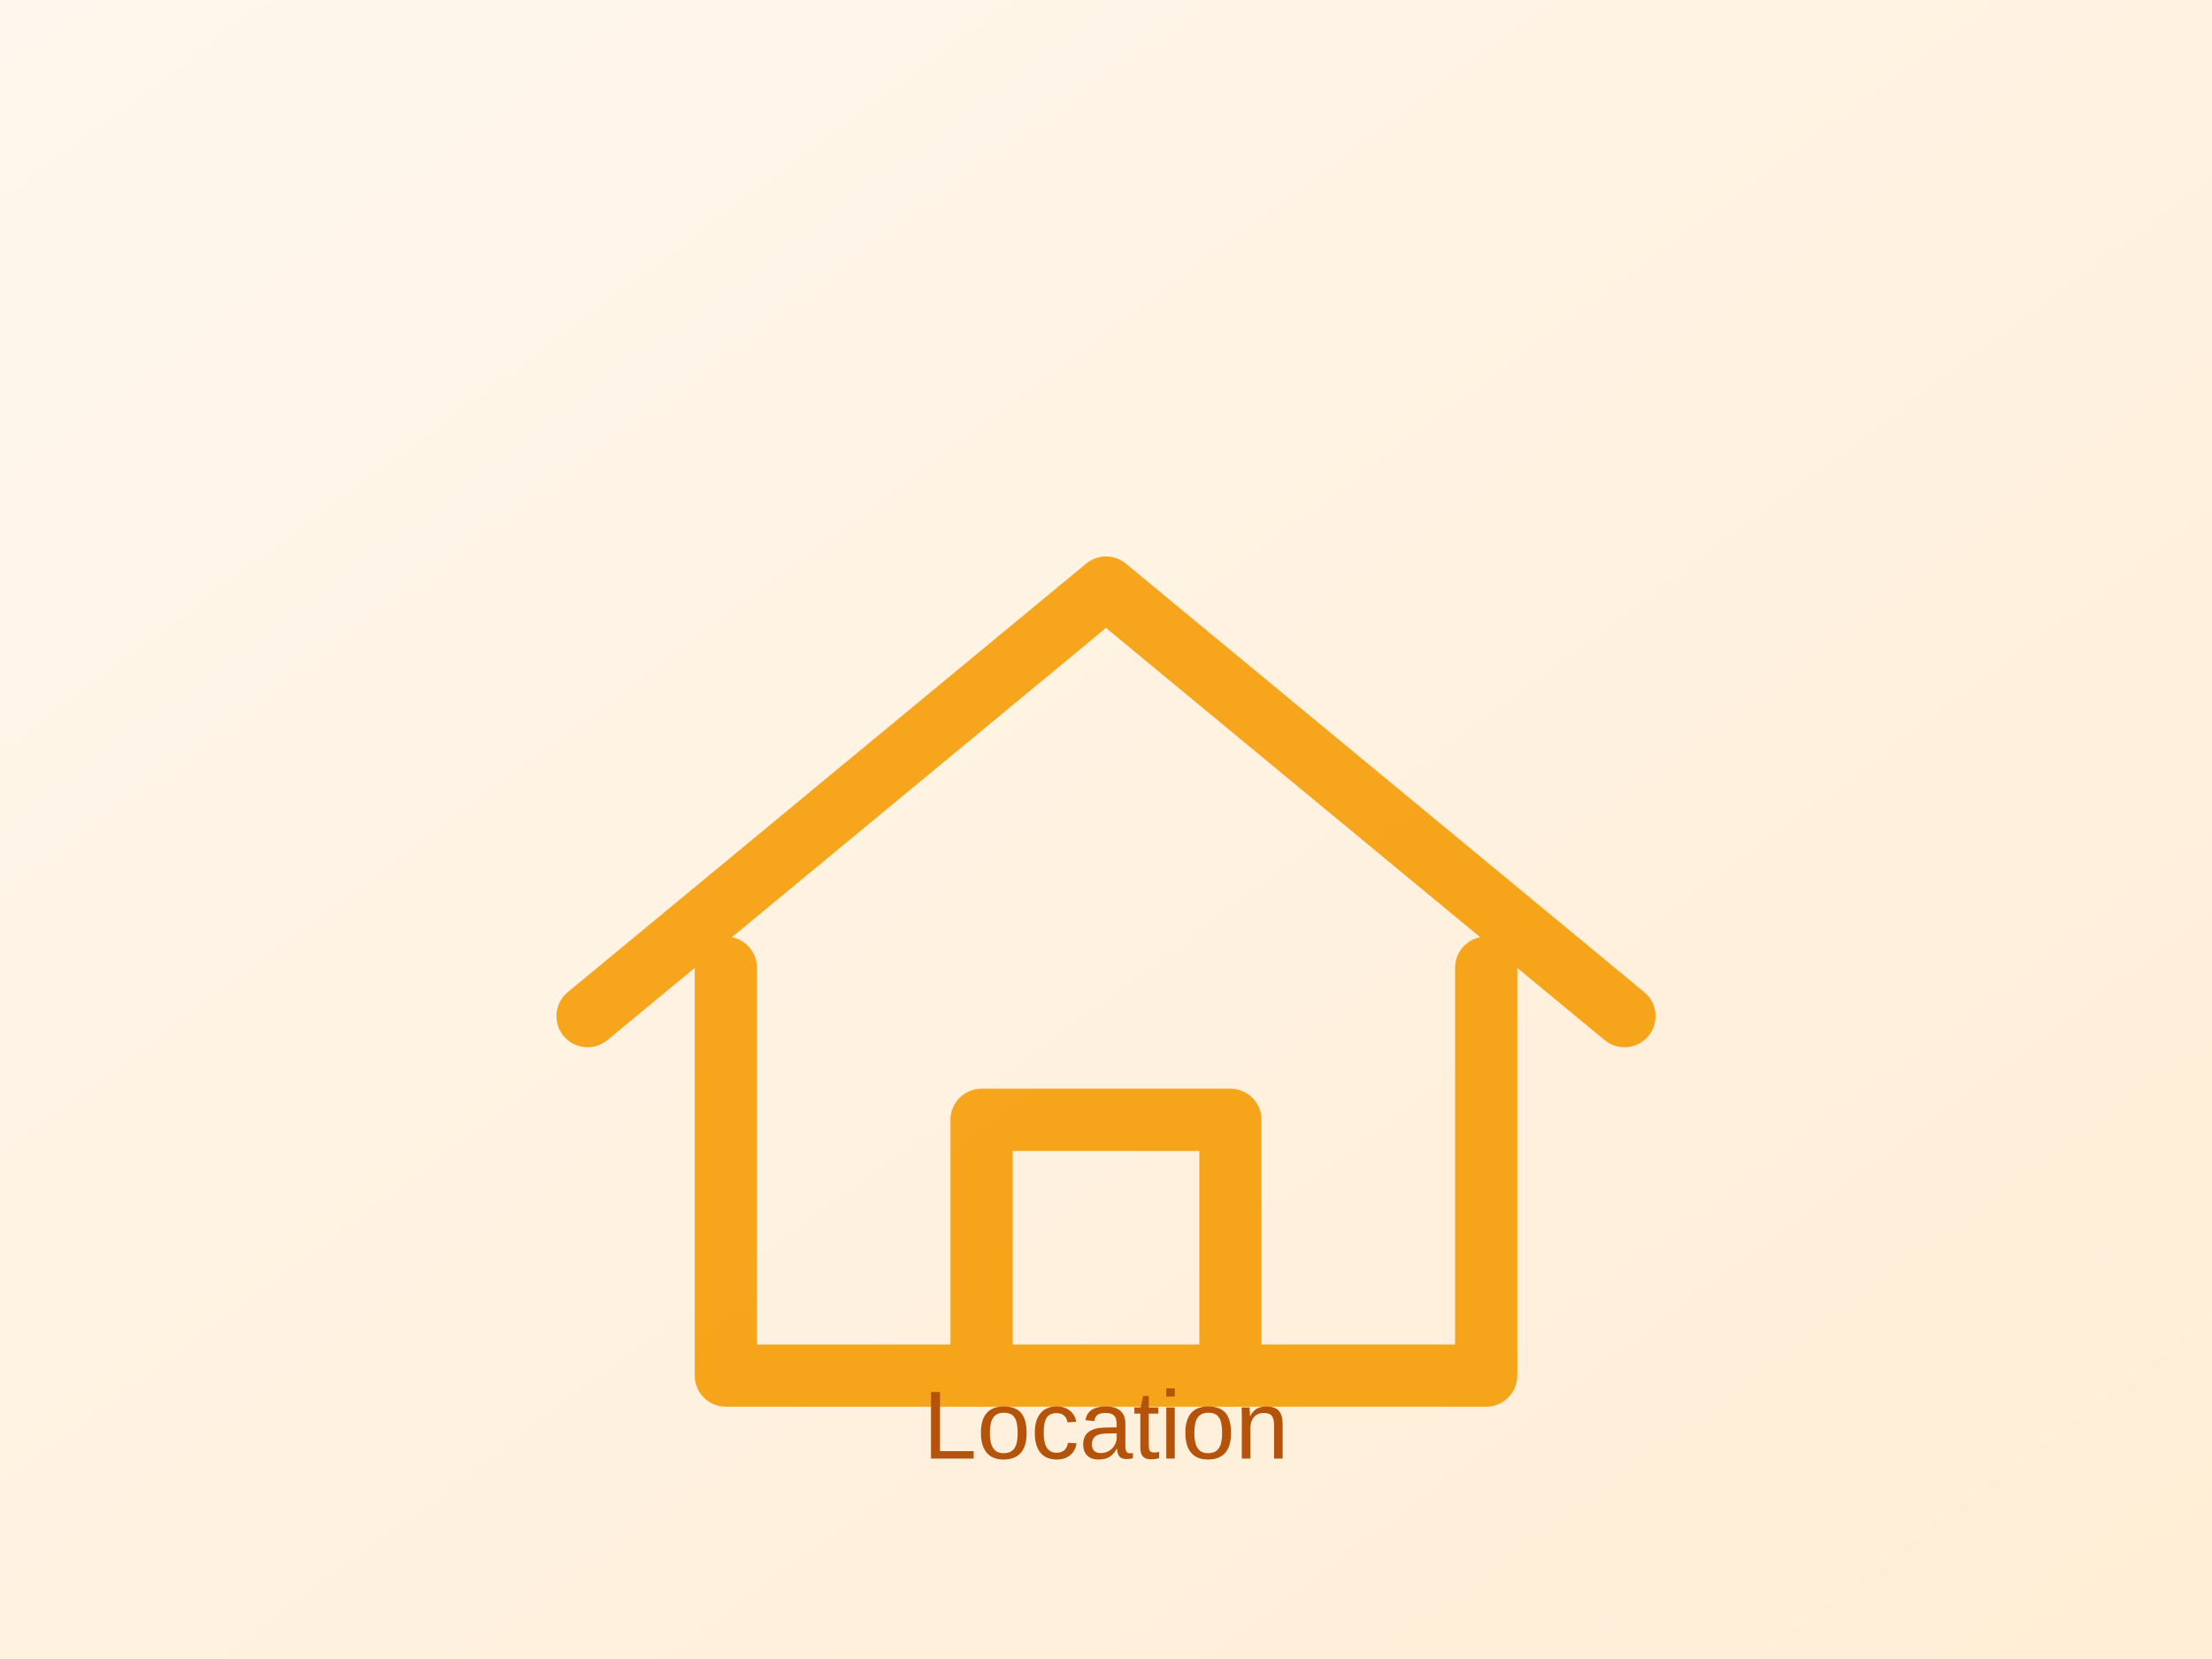
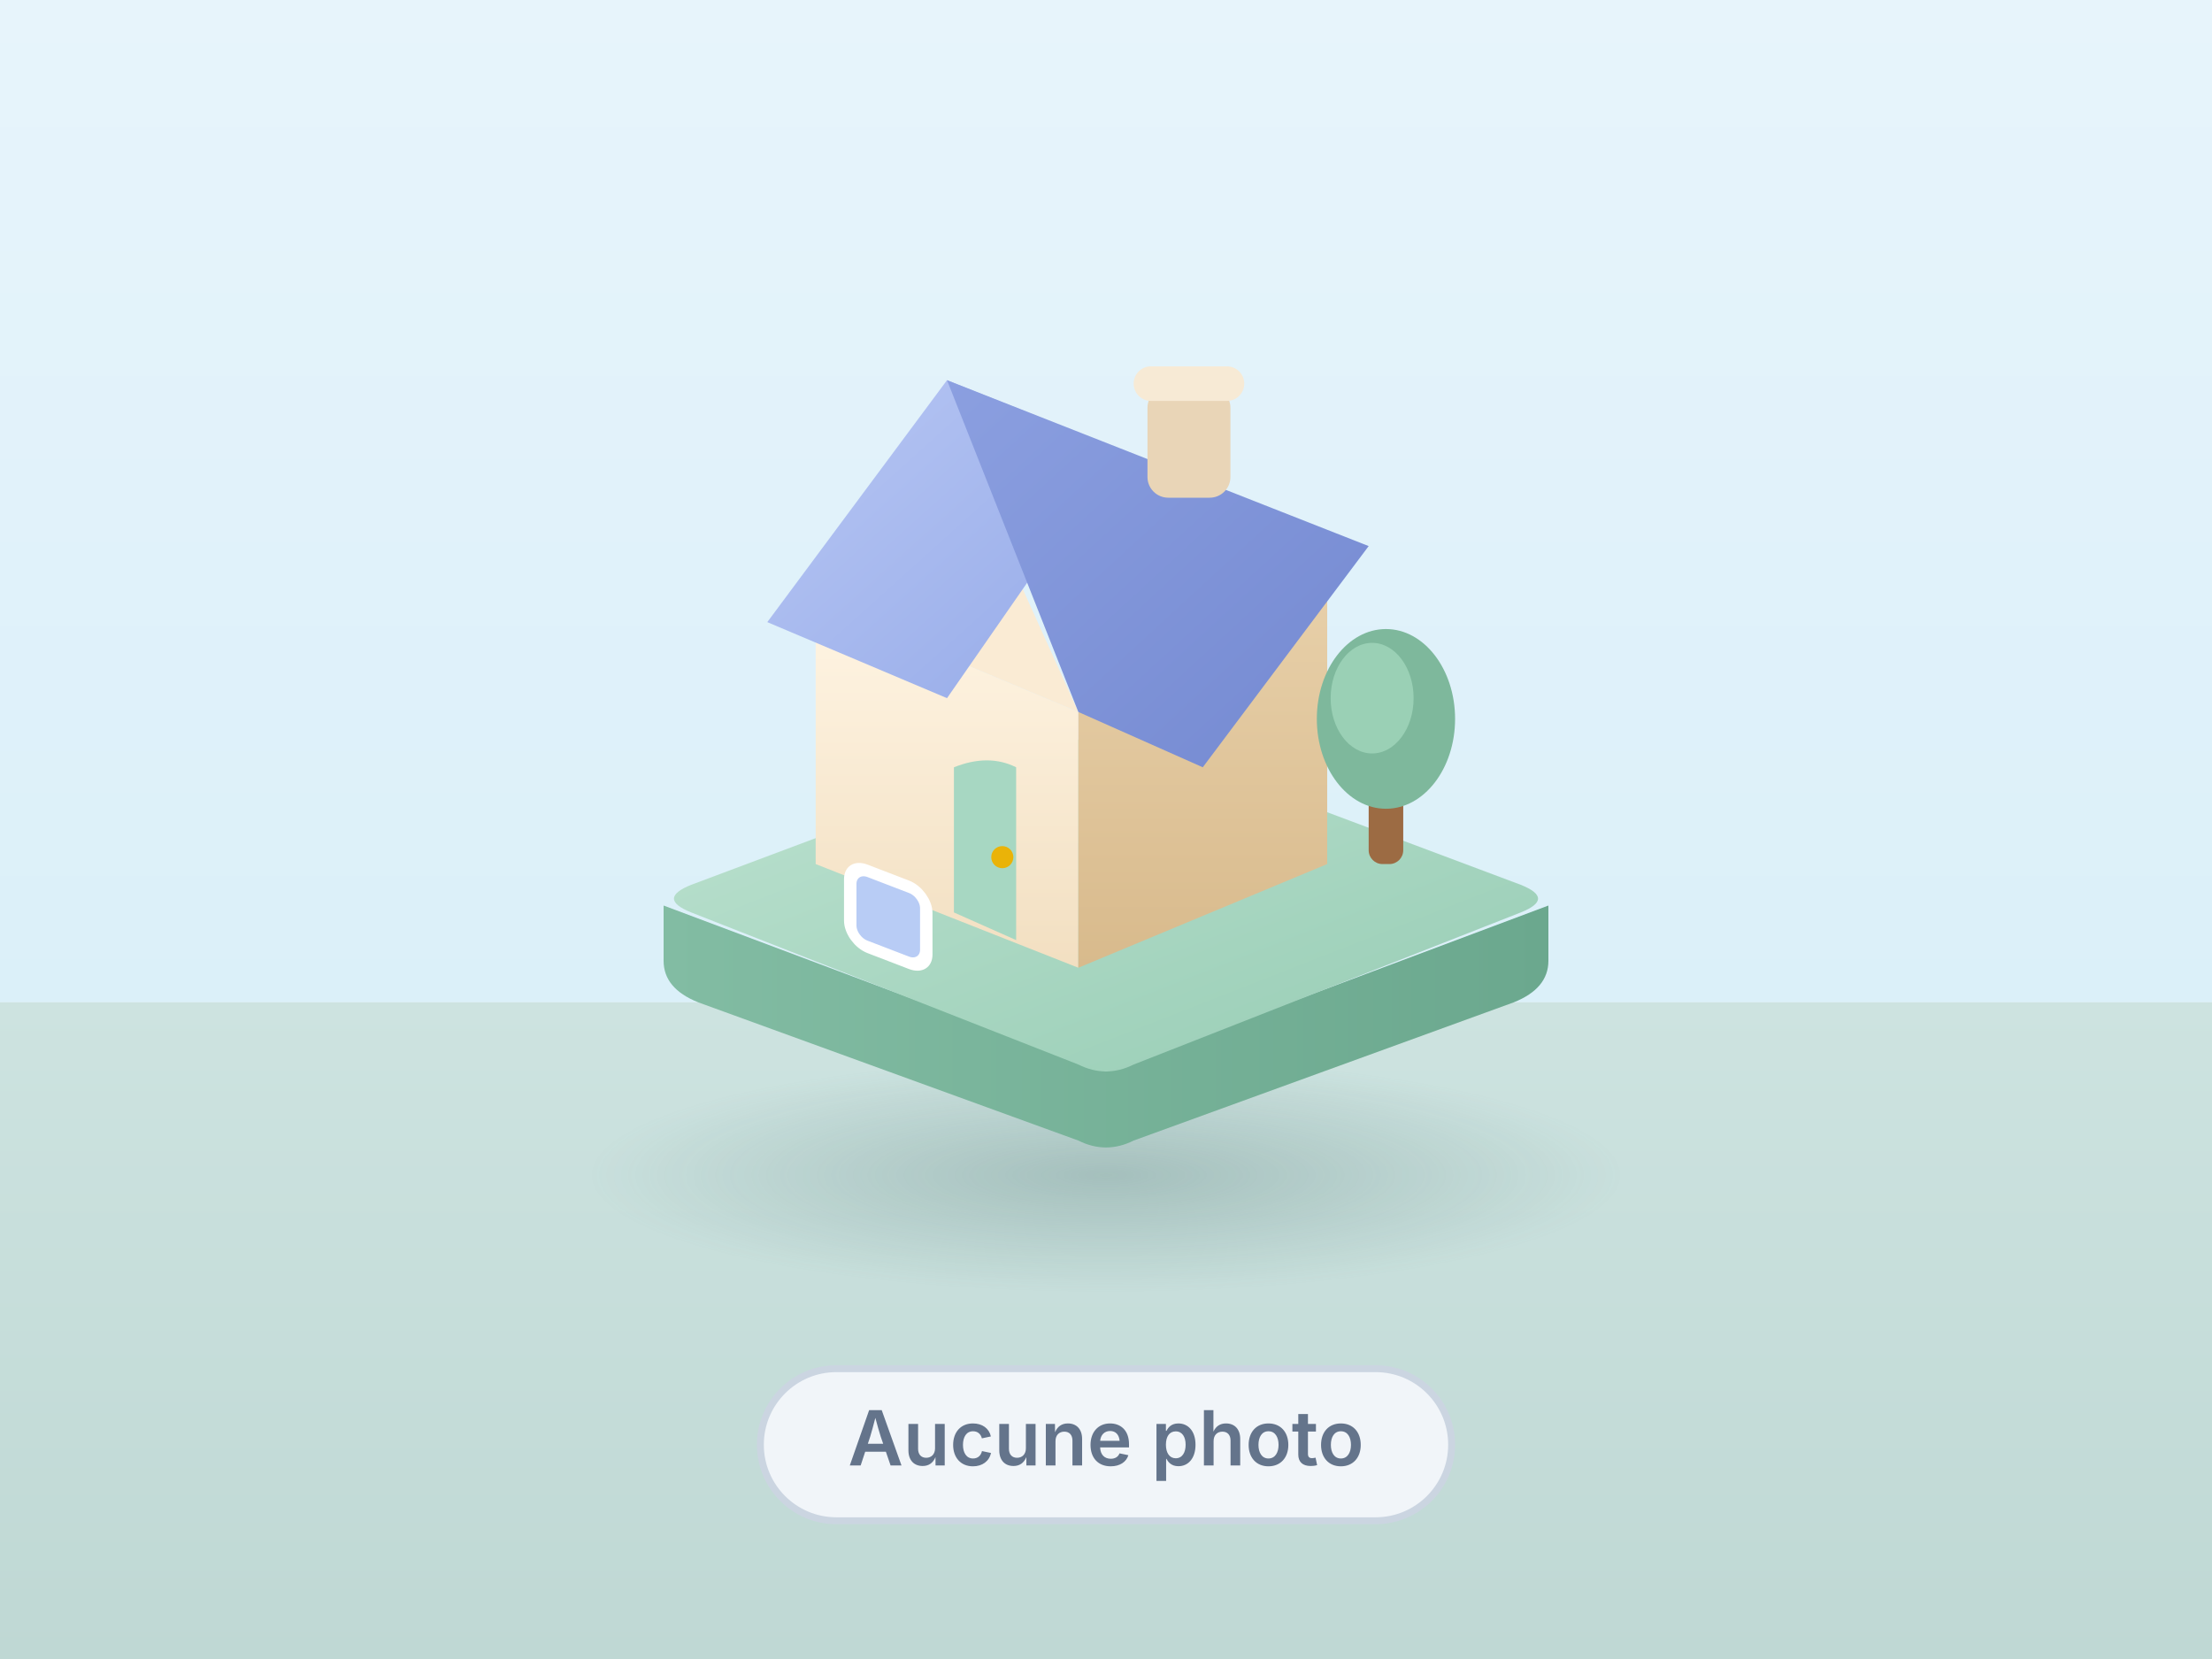
- <svg xmlns="http://www.w3.org/2000/svg" viewBox="0 0 640 480" role="img" aria-label="Location placeholder">
+ <svg xmlns="http://www.w3.org/2000/svg" viewBox="0 0 640 480" role="img" aria-label="Aucune photo de logement">
  <defs>
-     <linearGradient id="g" x1="0" y1="0" x2="1" y2="1">
-       <stop offset="0%" stop-color="#fff7ed" />
-       <stop offset="100%" stop-color="#ffedd5" />
+     <linearGradient id="bgTop" x1="0" y1="0" x2="0" y2="1">
+       <stop offset="0%" stop-color="#e7f4fb" />
+       <stop offset="100%" stop-color="#dbf0f9" />
    </linearGradient>
+     <linearGradient id="bgFloor" x1="0" y1="0" x2="0" y2="1">
+       <stop offset="0%" stop-color="#cde3e0" />
+       <stop offset="100%" stop-color="#bfd8d4" />
+     </linearGradient>
+     <radialGradient id="houseShadow" cx="50%" cy="50%" r="50%">
+       <stop offset="0%" stop-color="#476c6a" stop-opacity="0.28" />
+       <stop offset="100%" stop-color="#476c6a" stop-opacity="0" />
+     </radialGradient>
+     <linearGradient id="houseBaseTop" x1="0" y1="0" x2="1" y2="1">
+       <stop offset="0%" stop-color="#bde2d0" />
+       <stop offset="100%" stop-color="#96ccb4" />
+     </linearGradient>
+     <linearGradient id="houseBaseSide" x1="0" y1="0" x2="1" y2="0">
+       <stop offset="0%" stop-color="#82bca3" />
+       <stop offset="100%" stop-color="#6ba88e" />
+     </linearGradient>
+     <linearGradient id="houseWallLeft" x1="0" y1="0" x2="0" y2="1">
+       <stop offset="0%" stop-color="#fff5e4" />
+       <stop offset="100%" stop-color="#f2dfc1" />
+     </linearGradient>
+     <linearGradient id="houseWallRight" x1="0" y1="0" x2="0" y2="1">
+       <stop offset="0%" stop-color="#e7cfa8" />
+       <stop offset="100%" stop-color="#d8ba8c" />
+     </linearGradient>
+     <linearGradient id="houseRoofLeft" x1="0" y1="0" x2="1" y2="1">
+       <stop offset="0%" stop-color="#b8c7f4" />
+       <stop offset="100%" stop-color="#95aae8" />
+     </linearGradient>
+     <linearGradient id="houseRoofRight" x1="0" y1="0" x2="1" y2="1">
+       <stop offset="0%" stop-color="#8b9fe0" />
+       <stop offset="100%" stop-color="#7489d1" />
+     </linearGradient>
+     <style>
+       .float-3d {
+         transform-origin: 320px 230px;
+         translate: 0px 0px;
+         rotate: 0deg;
+         scale: 1;
+         animation: svgFloat3d 3.6s ease-in-out infinite;
+       }
+       @keyframes svgFloat3d {
+         0%, 100% { translate: 0px 0px; rotate: -1deg; }
+         50% { translate: 0px -10px; rotate: 1deg; }
+       }
+       @media (prefers-reduced-motion: reduce) {
+         .float-3d { animation: none; }
+       }
+     </style>
  </defs>
-   <rect width="640" height="480" fill="url(#g)" />
-   <g fill="none" stroke="#f59e0b" stroke-width="18" stroke-linecap="round" stroke-linejoin="round" opacity="0.92">
-     <path d="M170 294l150-124 150 124" />
-     <path d="M210 280v118h220V280" />
-     <path d="M284 398v-74h72v74" />
+   <rect width="640" height="290" fill="url(#bgTop)" />
+   <rect y="290" width="640" height="190" fill="url(#bgFloor)" />
+   <ellipse cx="320" cy="340" rx="150" ry="34" fill="url(#houseShadow)" />
+   <g class="float-3d" transform="translate(100, 18) scale(2)">
+     <path d="M46 122 L110 146 L174 122 L174 130 Q174 134 169 136 L114 156 Q110 158 106 156 L51 136 Q46 134 46 130 Z" fill="url(#houseBaseSide)" />
+     <path d="M106 98 Q110 96 114 98 L170 119 Q175 121 170 123 L114 145 Q110 147 106 145 L50 123 Q45 121 50 119 Z" fill="url(#houseBaseTop)" />
+     <path d="M68 78 L106 94 L106 131 L68 116 Z" fill="url(#houseWallLeft)" />
+     <path d="M106 94 L142 78 L142 116 L106 131 Z" fill="url(#houseWallRight)" />
+     <path d="M68 78 L87 52 L106 94 Z" fill="#faebd4" />
+     <path d="M61 81 L87 46 L112 56 L87 92 Z" fill="url(#houseRoofLeft)" />
+     <path d="M87 46 L148 70 L124 102 L106 94 Z" fill="url(#houseRoofRight)" />
+     <rect x="116" y="47" width="12" height="16" rx="3" fill="#e9d5b7" />
+     <rect x="114" y="44" width="16" height="5" rx="2.5" fill="#f7ead5" />
+     <path d="M88 102 Q93 100 97 102 L97 127 L88 123 Z" fill="#a7d7c2" />
+     <circle cx="95" cy="115" r="1.6" fill="#eab308" />
+     <rect x="73" y="88" width="11" height="11" rx="2.5" transform="skewY(21)" fill="#b8ccf5" stroke="#ffffff" stroke-width="1.8" />
+     <g>
+       <rect x="148" y="102" width="5" height="14" rx="2" fill="#9c6b43" />
+       <ellipse cx="150.5" cy="95" rx="10" ry="13" fill="#7eb89c" />
+       <ellipse cx="148.5" cy="92" rx="6" ry="8" fill="#9ad0b5" />
+     </g>
  </g>
-   <text x="320" y="422" text-anchor="middle" font-size="28" font-family="Arial, sans-serif" fill="#b45309">Location</text>
+   <rect x="220" y="396" width="200" height="44" rx="22" fill="#f1f5f9" stroke="#cbd5e1" stroke-width="2" />
+   <text x="320" y="424" text-anchor="middle" font-size="22" font-weight="600" font-family="system-ui, -apple-system, sans-serif" fill="#64748b">Aucune photo</text>
</svg>
